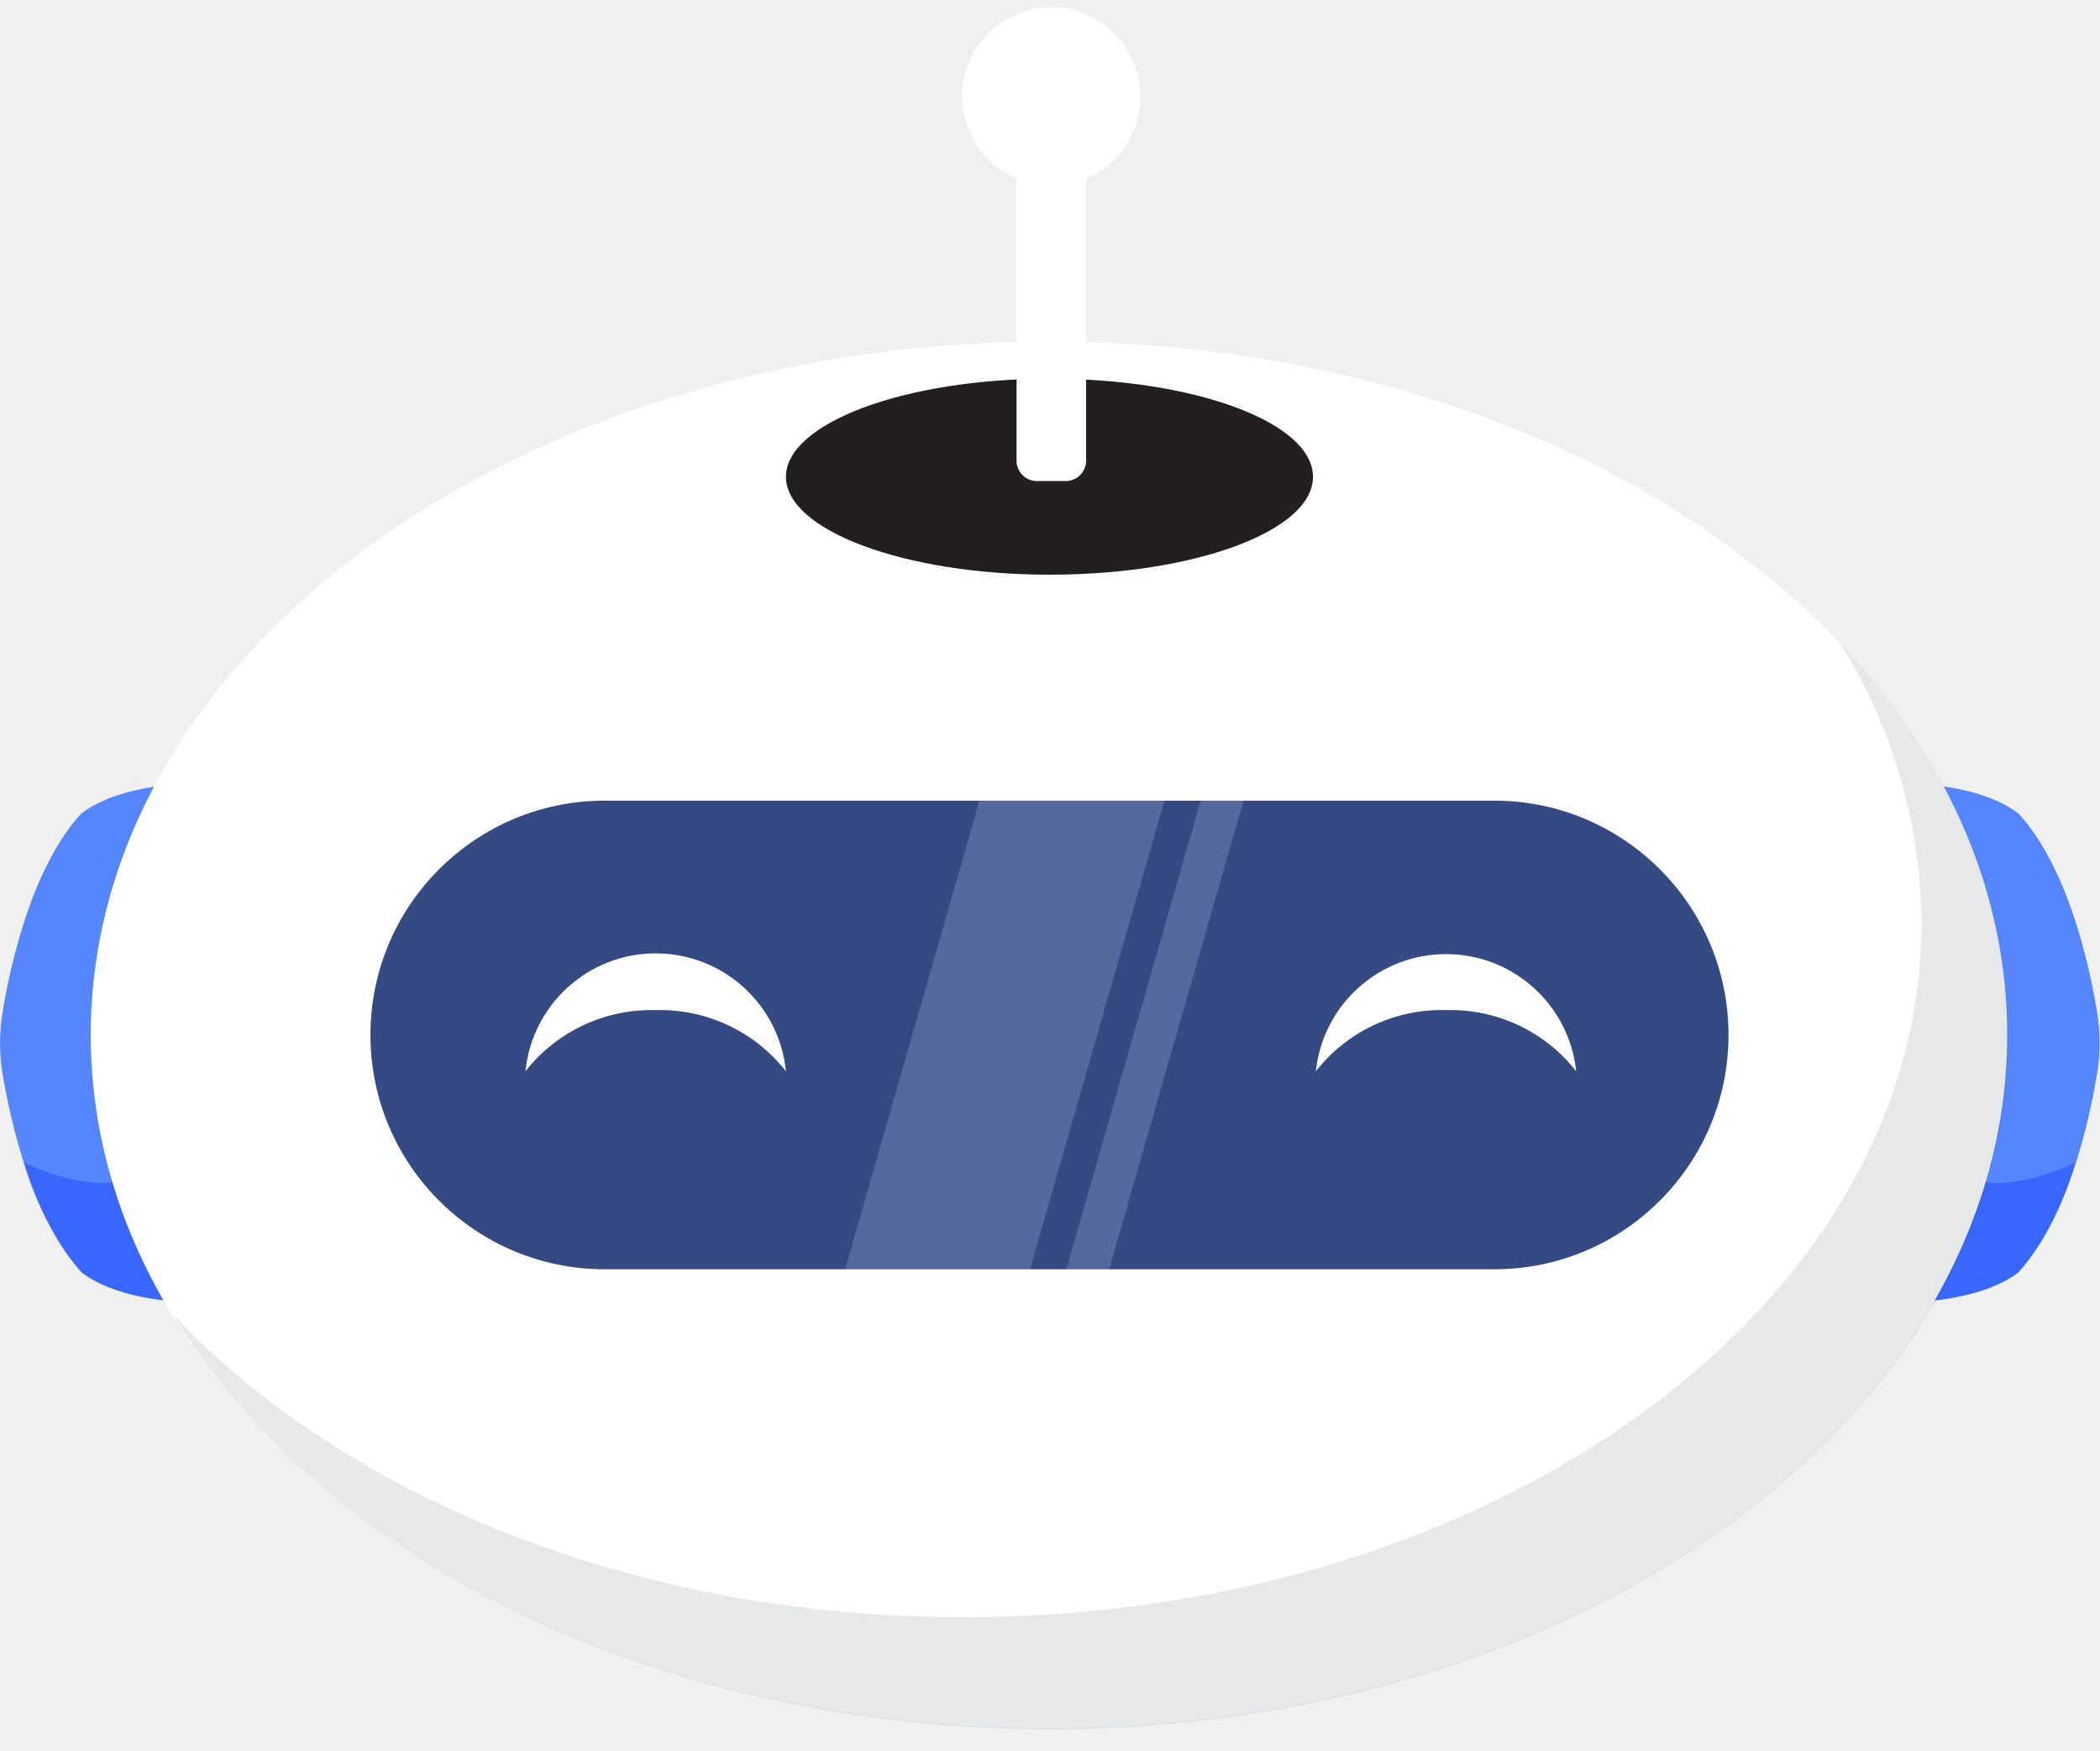
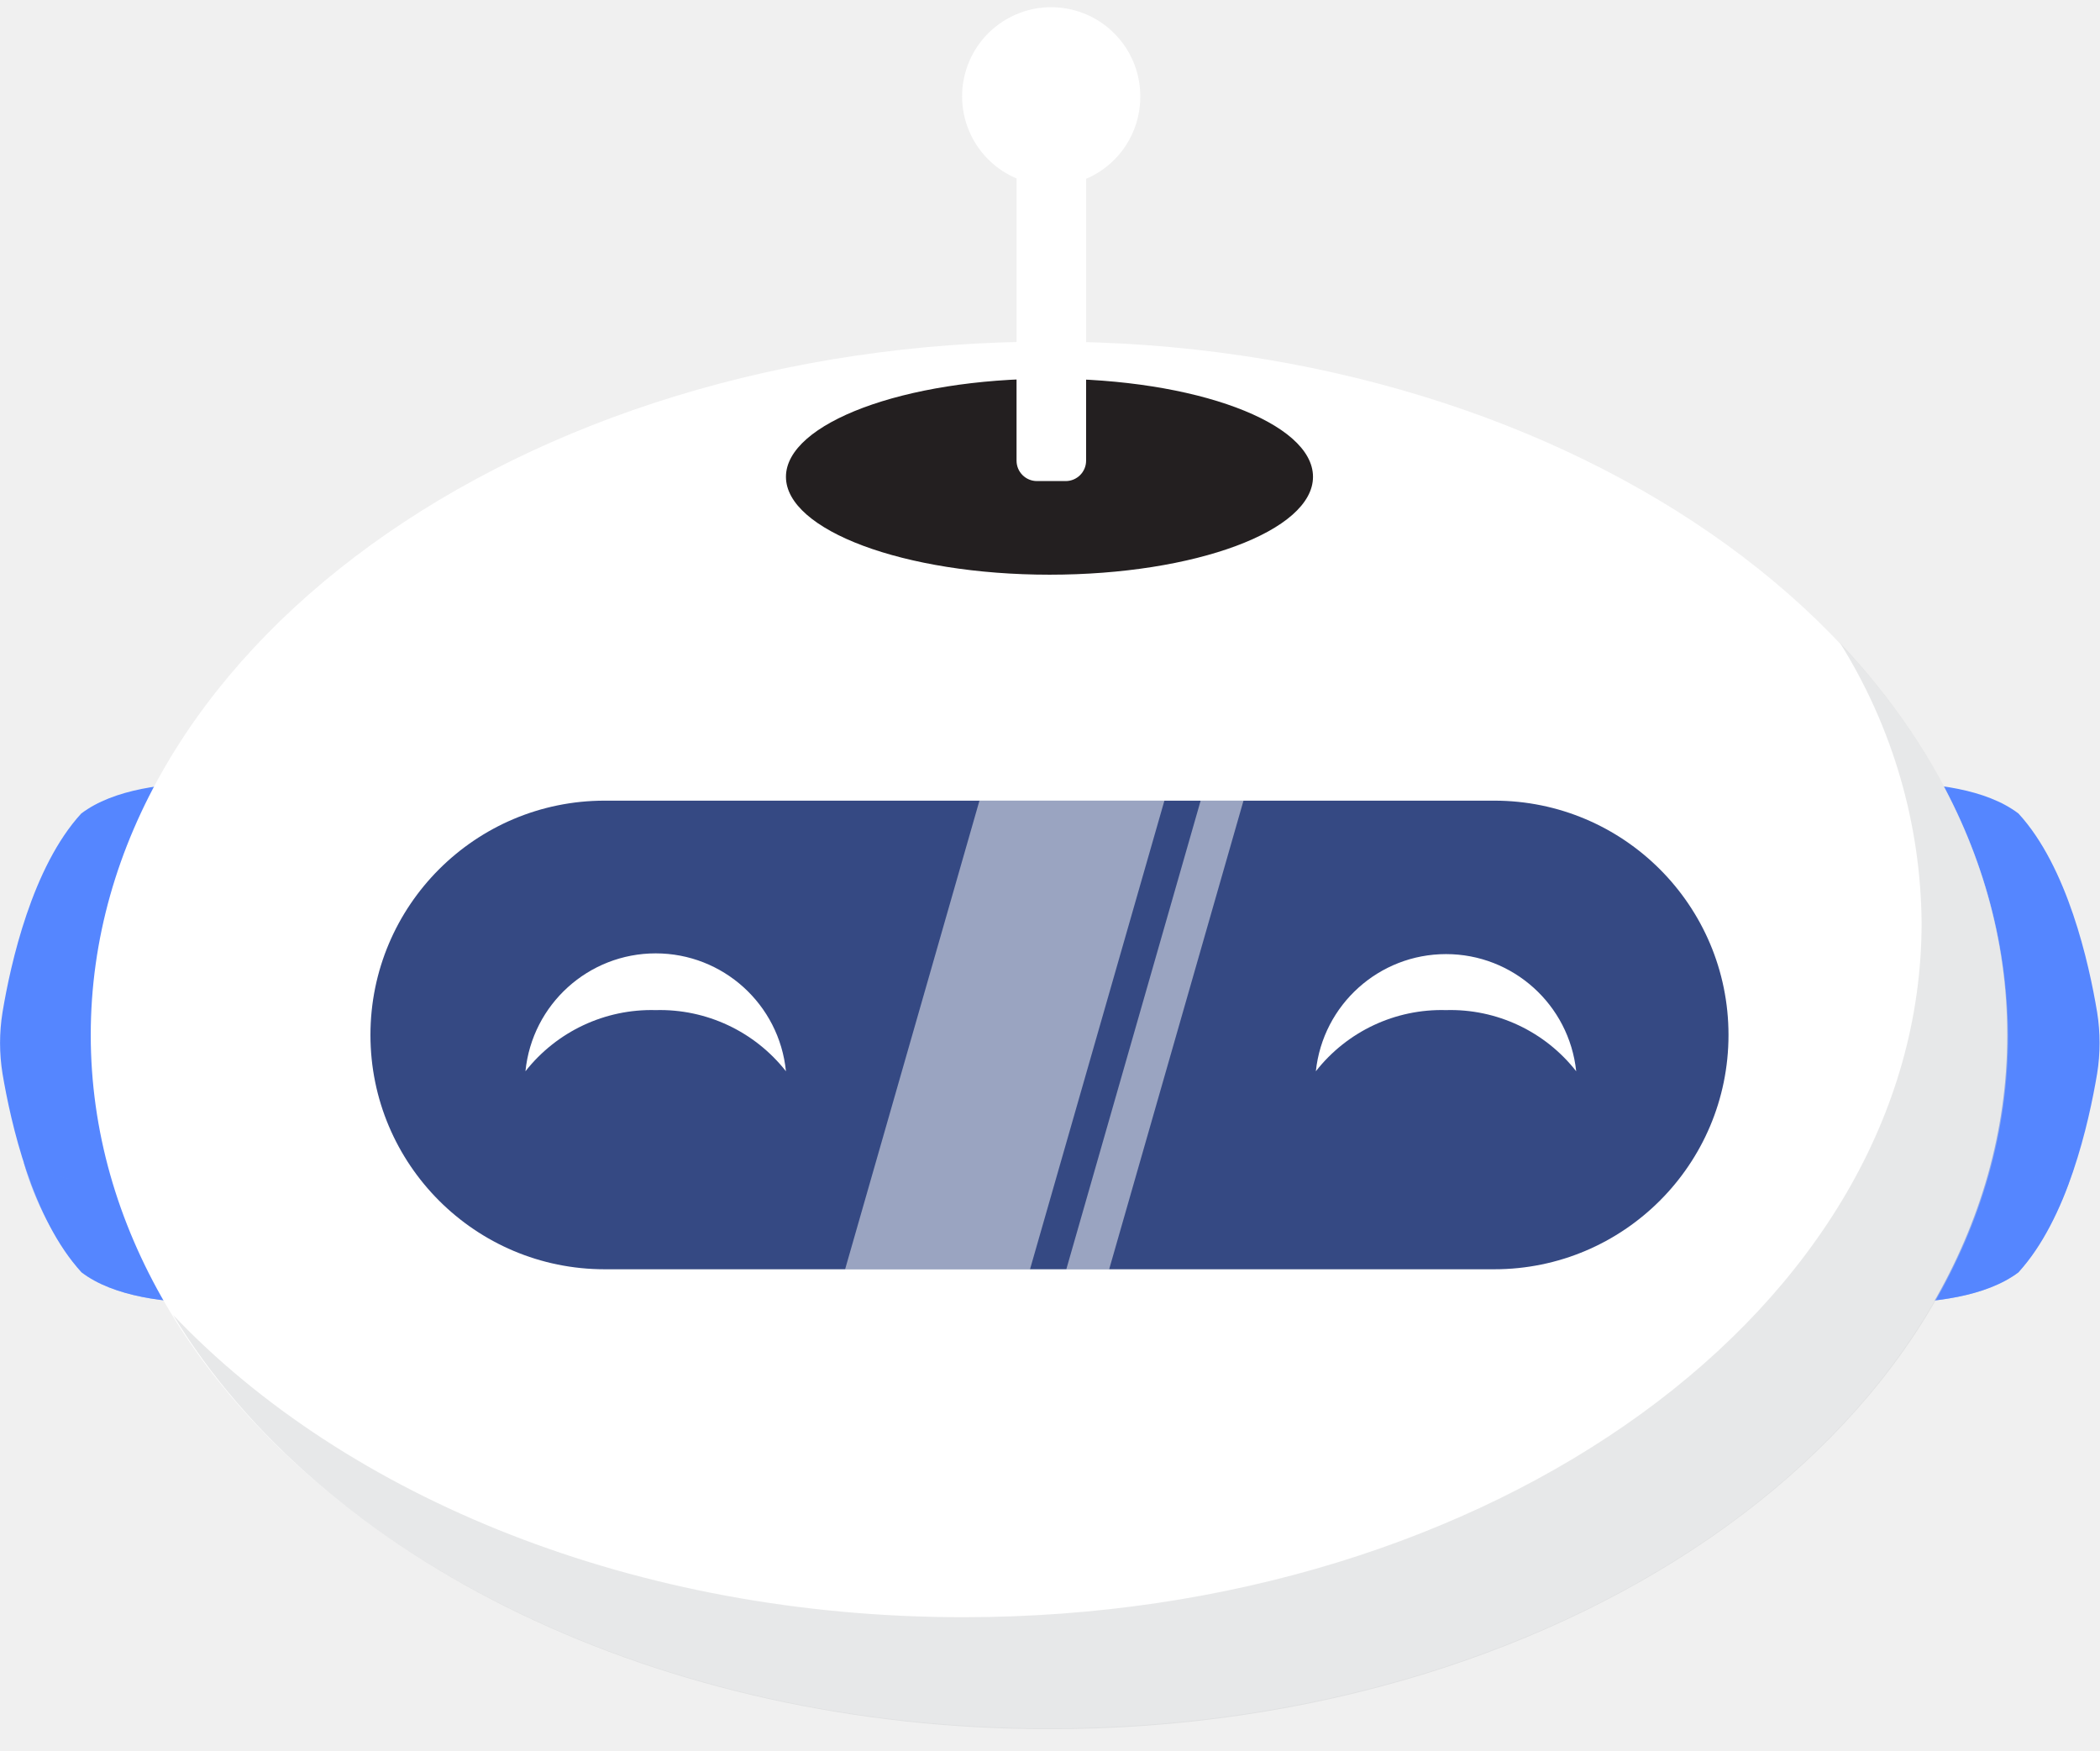
- <svg xmlns="http://www.w3.org/2000/svg" width="42" height="35" viewBox="0 0 42 35">
-   <g fill="none" fill-rule="nonzero">
-     <path fill="#5586FF" d="M40.369 25.44c.983-1.068 1.41-2.997 1.574-3.975a3.85 3.85 0 0 0 0-1.223c-.163-.983-.591-2.908-1.574-3.976-1.297-.987-4.253-.49-4.253-.49V25.93s2.944.493 4.253-.49z" />
-     <path fill="#5586FF" d="M41.507 23.243c-1.11.538-2.545.656-2.447-.322.453-2.692-.946-5.86-1.668-7.267-.426.014-.85.053-1.272.118v10.154s2.94.497 4.249-.485a5.974 5.974 0 0 0 1.138-2.198z" opacity=".5" style="mix-blend-mode:multiply" />
-     <path fill="#5586FF" d="M1.631 25.44C.644 24.373.212 22.428.05 21.466a3.85 3.85 0 0 1 0-1.223c.163-.983.595-2.908 1.574-3.976 1.297-.987 4.253-.49 4.253-.49V25.93s-2.956.493-4.245-.49z" />
-     <path fill="#5586FF" d="M.473 23.243c1.113.538 2.549.656 2.467-.322-.457-2.692.942-5.86 1.664-7.267.426.014.85.053 1.272.118v10.154s-2.956.497-4.245-.485a6.035 6.035 0 0 1-1.158-2.198z" opacity=".5" style="mix-blend-mode:multiply" />
-     <path fill="#FFF" d="M40.145 20.694c0 7.666-8.563 13.864-19.165 13.864-10.602 0-19.165-6.214-19.165-13.864S10.378 6.83 20.98 6.83c10.602 0 19.165 6.219 19.165 13.864z" />
-     <path fill="#D0D2D3" d="M36.801 12.857a10.716 10.716 0 0 1 1.631 5.594c0 7.666-8.563 13.885-19.165 13.885-6.565 0-12.335-2.394-15.805-6.043 2.968 4.893 9.697 8.282 17.534 8.282 10.577 0 19.165-6.215 19.165-13.865-.016-2.927-1.252-5.623-3.36-7.853z" opacity=".5" style="mix-blend-mode:multiply" />
-     <path fill="#231F20" d="M26.26 9.534c0 1.08-2.357 1.957-5.268 1.957-2.912 0-5.273-.89-5.273-1.957 0-1.069 2.361-1.962 5.273-1.962 2.911 0 5.268.877 5.268 1.962z" />
-     <rect width="27.161" height="9.37" x="7.409" y="16.009" fill="#354983" rx="4.685" />
-     <path fill="#FFF" d="M16.902 25.38H20.6l2.688-9.371h-3.699zM21.326 25.38h.857l2.687-9.371h-.857z" opacity=".5" style="mix-blend-mode:soft-light" />
-     <path fill="#FFF" d="M13.114 20.197a3.205 3.205 0 0 1 2.605 1.223 2.618 2.618 0 0 0-5.21 0 3.205 3.205 0 0 1 2.605-1.223zM28.919 20.197a3.193 3.193 0 0 1 2.605 1.223 2.618 2.618 0 0 0-5.207 0 3.193 3.193 0 0 1 2.602-1.223zM22.806 1.937a1.782 1.782 0 1 0-2.475 1.631v5.643c0 .226.183.408.408.408h.575a.408.408 0 0 0 .408-.408V3.576a1.782 1.782 0 0 0 1.084-1.64z" />
+ <svg xmlns="http://www.w3.org/2000/svg" height="35" viewBox="0 0 42 35" width="42">
+   <g fill="none">
+     <g fill="#5586ff">
+       <path d="m40.369 25.44c.983-1.068 1.41-2.997 1.574-3.975a3.85 3.85 0 0 0 0-1.223c-.163-.983-.591-2.908-1.574-3.976-1.297-.987-4.253-.49-4.253-.49v10.154s2.944.493 4.253-.49z" />
+       <path d="m41.507 23.243c-1.11.538-2.545.656-2.447-.322.453-2.692-.946-5.86-1.668-7.267-.426.014-.85.053-1.272.118v10.154s2.94.497 4.249-.485a5.974 5.974 0 0 0 1.138-2.198z" opacity=".5" />
+       <path d="m1.631 25.44c-.987-1.067-1.419-3.012-1.581-3.974a3.85 3.85 0 0 1 0-1.223c.163-.983.595-2.908 1.574-3.976 1.297-.987 4.253-.49 4.253-.49v10.153s-2.956.493-4.245-.49z" />
+       <path d="m.473 23.243c1.113.538 2.549.656 2.467-.322-.457-2.692.942-5.86 1.664-7.267.426.014.85.053 1.272.118v10.154s-2.956.497-4.245-.485a6.035 6.035 0 0 1 -1.158-2.198z" opacity=".5" />
+     </g>
+     <path d="m40.145 20.694c0 7.666-8.563 13.864-19.165 13.864s-19.165-6.214-19.165-13.864 8.563-13.864 19.165-13.864 19.165 6.219 19.165 13.864z" fill="#fff" />
+     <path d="m36.801 12.857a10.716 10.716 0 0 1 1.631 5.594c0 7.666-8.563 13.885-19.165 13.885-6.565 0-12.335-2.394-15.805-6.043 2.968 4.893 9.697 8.282 17.534 8.282 10.577 0 19.165-6.215 19.165-13.865-.016-2.927-1.252-5.623-3.36-7.853z" fill="#d0d2d3" opacity=".5" />
+     <path d="m26.26 9.534c0 1.08-2.357 1.957-5.268 1.957-2.912 0-5.273-.89-5.273-1.957 0-1.069 2.361-1.962 5.273-1.962 2.911 0 5.268.877 5.268 1.962z" fill="#231f20" />
+     <rect fill="#354983" height="9.37" rx="4.685" width="27.161" x="7.409" y="16.009" />
+     <path d="m16.902 25.38h3.698l2.688-9.371h-3.699zm4.424 0h.857l2.687-9.371h-.857z" fill="#fff" opacity=".5" />
+     <path d="m13.114 20.197a3.205 3.205 0 0 1 2.605 1.223 2.618 2.618 0 0 0 -5.21 0 3.205 3.205 0 0 1 2.605-1.223zm15.805 0a3.193 3.193 0 0 1 2.605 1.223 2.618 2.618 0 0 0 -5.207 0 3.193 3.193 0 0 1 2.602-1.223zm-6.113-18.26a1.782 1.782 0 1 0 -2.475 1.631v5.643c0 .226.183.408.408.408h.575a.408.408 0 0 0 .408-.408v-5.635a1.782 1.782 0 0 0 1.084-1.64z" fill="#fff" />
  </g>
</svg>
